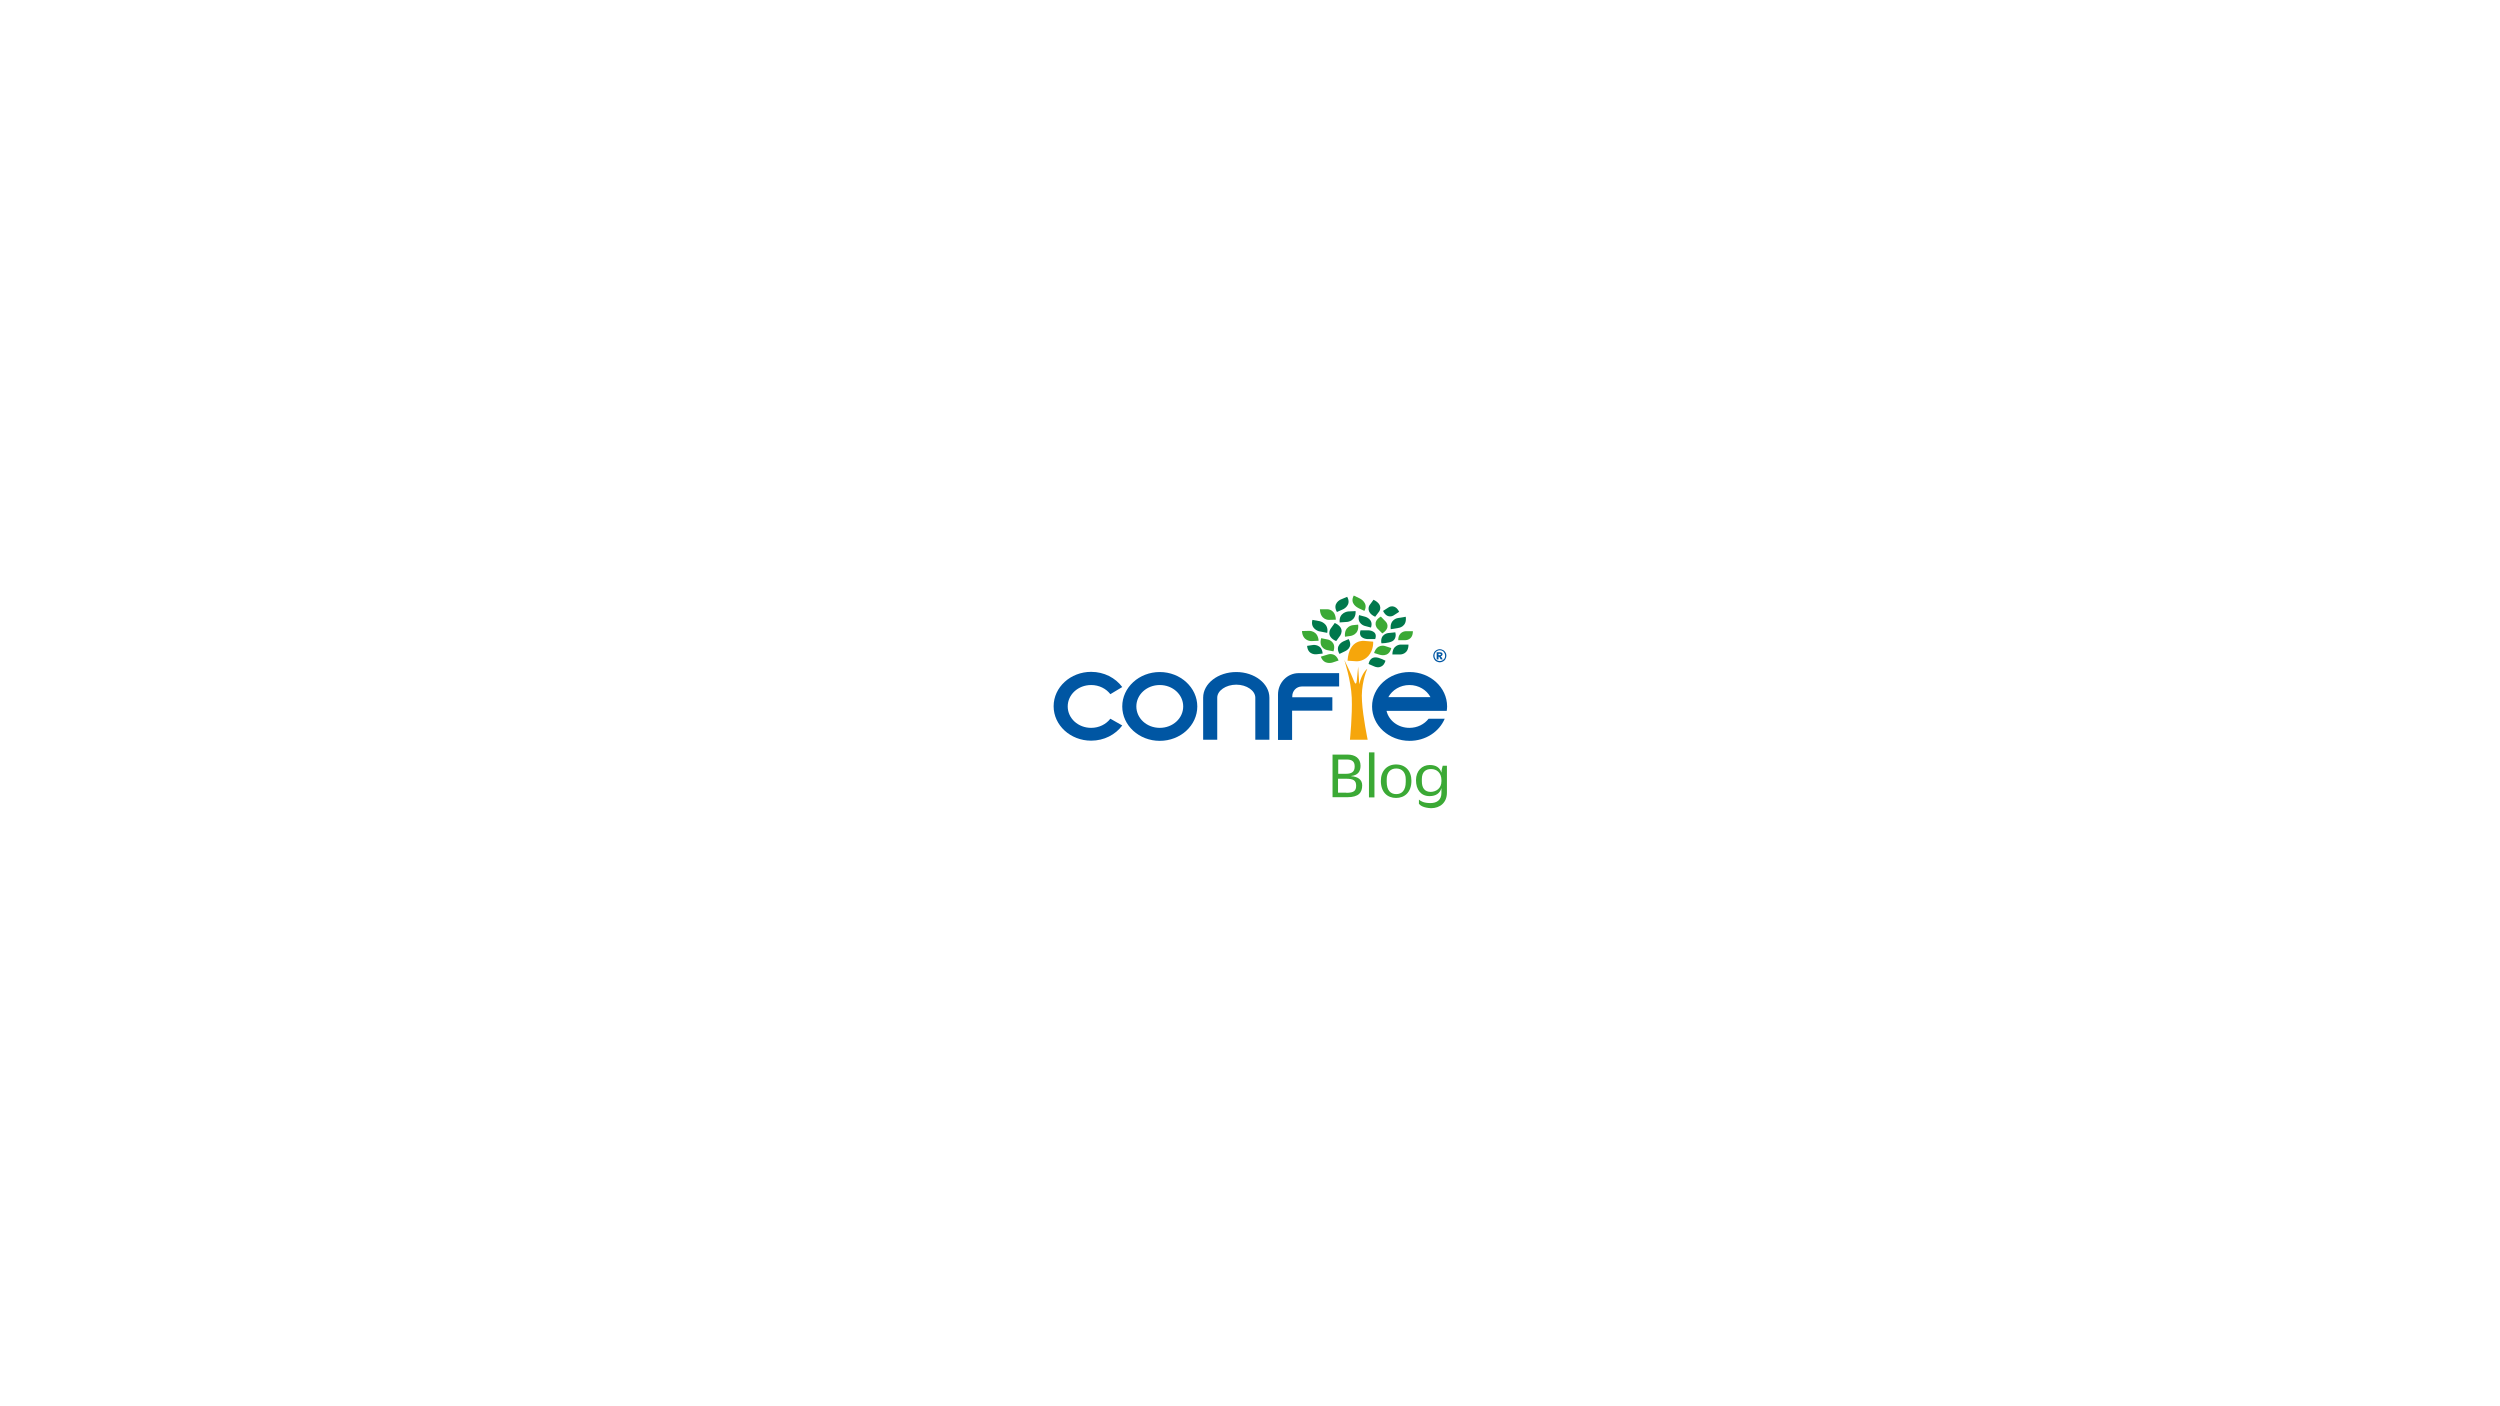
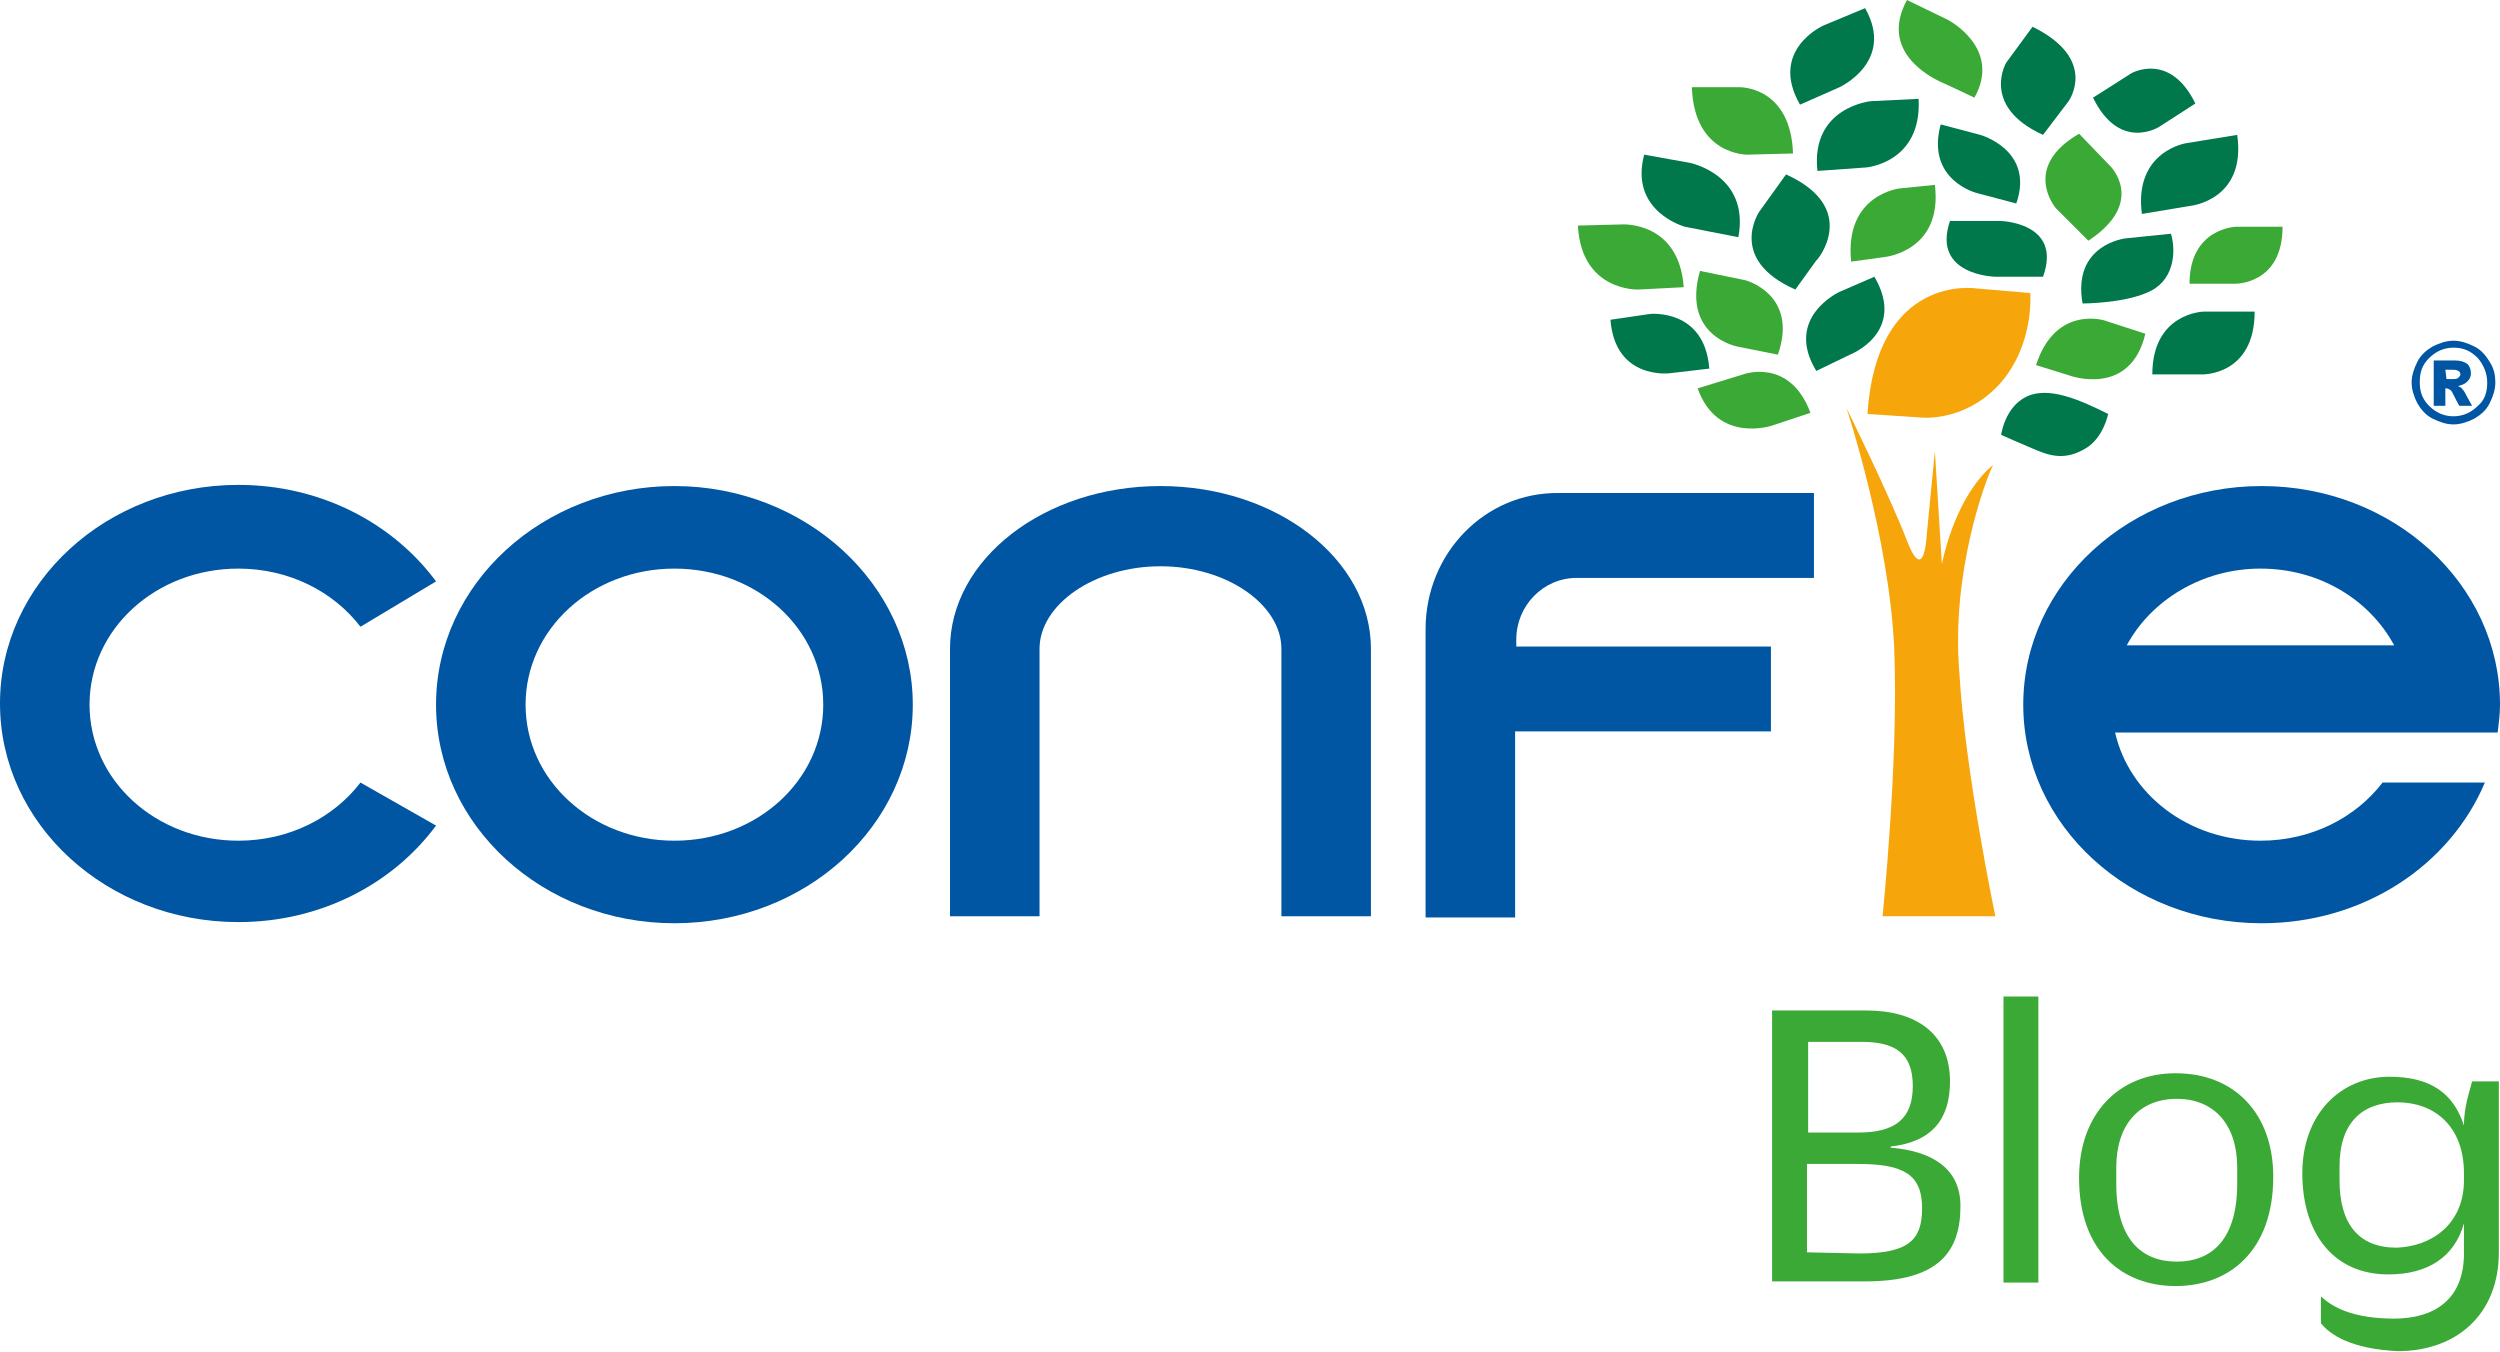
- <svg xmlns="http://www.w3.org/2000/svg" version="1.1" id="Capa_1" x="0px" y="0px" viewBox="0 0 1366 768" style="enable-background:new 0 0 1366 768;" xml:space="preserve">
+ <svg xmlns="http://www.w3.org/2000/svg" version="1.1" id="Capa_1" x="0px" y="0px" viewBox="0 0 215 116.2" style="enable-background:new 0 0 215 116.2;" xml:space="preserve">
  <style type="text/css">
	.st0{fill:#0056A3;}
	.st1{fill:#F6A60B;}
	.st2{fill:#3BA935;}
	.st3{fill:#00784C;}
</style>
  <g>
-     <path id="XMLID_210_" class="st0" d="M606.7,392.7c-2.3,3-6.1,5-10.5,5c-7.1,0-12.8-5.2-12.8-11.7c0-6.5,5.7-11.7,12.8-11.7   c4.4,0,8.2,2,10.5,5l6.5-3.9c-3.7-5-9.9-8.3-17-8.3c-11.3,0-20.5,8.4-20.5,18.8c0,10.4,9.2,18.8,20.5,18.8c7.1,0,13.3-3.3,17-8.3   L606.7,392.7z" />
-     <path id="XMLID_207_" class="st0" d="M633.7,367.2c-11.3,0-20.5,8.4-20.5,18.8c0,10.4,9.2,18.8,20.5,18.8   c11.3,0,20.5-8.4,20.5-18.8C654.2,375.7,645,367.2,633.7,367.2z M633.7,397.7c-7.1,0-12.8-5.2-12.8-11.7c0-6.5,5.7-11.7,12.8-11.7   c7.1,0,12.8,5.2,12.8,11.7C646.5,392.5,640.8,397.7,633.7,397.7z" />
-     <path id="XMLID_206_" class="st0" d="M675.5,367.2c-10,0-18.1,6.3-18.1,14v23h7.7v-23h0c0-3.8,4.7-7.1,10.4-7.1   c5.7,0,10.4,3.3,10.4,7.1h0v23h7.7v-23h0C693.6,373.5,685.5,367.2,675.5,367.2z" />
-     <path id="XMLID_205_" class="st0" d="M698.3,379.5L698.3,379.5l0,24.8h7.7v-16H728V381h-21.9v-0.6l0,0c0-2.9,2.3-5.3,5.2-5.3h20.4   v-7.3h-21.9C703.4,367.7,698.3,373,698.3,379.5z" />
-     <path id="XMLID_202_" class="st0" d="M780.6,392.7c-2.3,3-6.1,5-10.5,5c-6.2,0-11.3-4-12.5-9.3h25.1h7.8h0l0,0   c0.1-0.8,0.2-1.6,0.2-2.4c0-10.4-9.2-18.8-20.5-18.8c-11.3,0-20.5,8.4-20.5,18.8c0,10.4,9.2,18.8,20.5,18.8c8.8,0,16.2-5,19.2-12.1   H780.6z M770.1,374.3c5.1,0,9.4,2.7,11.5,6.6h-23C760.7,377,765.1,374.3,770.1,374.3z" />
+     <path id="XMLID_210_" class="st0" d="M31,67.3c-2.3,3-6.1,5-10.5,5c-7.1,0-12.8-5.2-12.8-11.7s5.7-11.7,12.8-11.7   c4.4,0,8.2,2,10.5,5l6.5-3.9c-3.7-5-9.9-8.3-17-8.3C9.2,41.7,0,50.1,0,60.5s9.2,18.8,20.5,18.8c7.1,0,13.3-3.3,17-8.3L31,67.3z" />
+     <path id="XMLID_207_" class="st0" d="M58,41.8c-11.3,0-20.5,8.4-20.5,18.8S46.7,79.4,58,79.4S78.5,71,78.5,60.6   C78.5,50.3,69.3,41.8,58,41.8z M58,72.3c-7.1,0-12.8-5.2-12.8-11.7S50.9,48.9,58,48.9s12.8,5.2,12.8,11.7S65.1,72.3,58,72.3z" />
+     <path id="XMLID_206_" class="st0" d="M99.8,41.8c-10,0-18.1,6.3-18.1,14v23h7.7v-23l0,0c0-3.8,4.7-7.1,10.4-7.1s10.4,3.3,10.4,7.1   l0,0v23h7.7v-23l0,0C117.9,48.1,109.8,41.8,99.8,41.8z" />
+     <path id="XMLID_205_" class="st0" d="M122.6,54.1L122.6,54.1v24.8h7.7v-16h22v-7.3h-21.9V55l0,0c0-2.9,2.3-5.3,5.2-5.3H156v-7.3   h-21.9C127.7,42.3,122.6,47.6,122.6,54.1z" />
+     <path id="XMLID_202_" class="st0" d="M204.9,67.3c-2.3,3-6.1,5-10.5,5c-6.2,0-11.3-4-12.5-9.3H207h7.8l0,0l0,0   c0.1-0.8,0.2-1.6,0.2-2.4c0-10.4-9.2-18.8-20.5-18.8S174,50.2,174,60.6s9.2,18.8,20.5,18.8c8.8,0,16.2-5,19.2-12.1H204.9z    M194.4,48.9c5.1,0,9.4,2.7,11.5,6.6h-23C185,51.6,189.4,48.9,194.4,48.9z" />
    <g id="XMLID_196_">
-       <path id="XMLID_197_" class="st0" d="M790.3,358.3c0,0.6-0.2,1.2-0.5,1.8c-0.3,0.6-0.8,1-1.3,1.3c-0.6,0.3-1.2,0.5-1.8,0.5    c-0.6,0-1.2-0.2-1.8-0.5c-0.6-0.3-1-0.8-1.3-1.3c-0.3-0.6-0.5-1.2-0.5-1.8c0-0.6,0.2-1.2,0.5-1.8c0.3-0.6,0.8-1,1.3-1.3    c0.6-0.3,1.2-0.5,1.8-0.5c0.6,0,1.2,0.2,1.8,0.5c0.6,0.3,1,0.8,1.3,1.3C790.2,357.1,790.3,357.7,790.3,358.3z M789.6,358.3    c0-0.8-0.3-1.5-0.8-2.1c-0.6-0.6-1.2-0.9-2.1-0.9c-0.8,0-1.5,0.3-2.1,0.9c-0.6,0.6-0.8,1.2-0.8,2.1s0.3,1.5,0.8,2    c0.6,0.6,1.3,0.9,2.1,0.9c0.8,0,1.5-0.3,2.1-0.9C789.4,359.8,789.6,359.1,789.6,358.3z M785.1,356.4h1.7c0.5,0,0.8,0.1,1.1,0.3    c0.2,0.2,0.3,0.5,0.3,0.8c0,0.3-0.1,0.5-0.3,0.7c-0.2,0.2-0.4,0.3-0.8,0.4c0.1,0.1,0.3,0.1,0.3,0.2c0.1,0.1,0.2,0.2,0.3,0.4    c0,0,0.2,0.4,0.6,1.1h-1.1c-0.4-0.7-0.6-1.2-0.7-1.3c-0.1-0.1-0.3-0.2-0.4-0.2c0,0-0.1,0-0.1,0v1.5h-1V356.4z M786.1,358h0.4    c0.3,0,0.5,0,0.6-0.1c0.1-0.1,0.2-0.2,0.2-0.3c0-0.1-0.1-0.3-0.2-0.3c-0.1-0.1-0.3-0.1-0.6-0.1h-0.5V358z" />
+       <path id="XMLID_197_" class="st0" d="M214.6,32.9c0,0.6-0.2,1.2-0.5,1.8c-0.3,0.6-0.8,1-1.3,1.3c-0.6,0.3-1.2,0.5-1.8,0.5    s-1.2-0.2-1.8-0.5s-1-0.8-1.3-1.3c-0.3-0.6-0.5-1.2-0.5-1.8c0-0.6,0.2-1.2,0.5-1.8c0.3-0.6,0.8-1,1.3-1.3c0.6-0.3,1.2-0.5,1.8-0.5    s1.2,0.2,1.8,0.5s1,0.8,1.3,1.3C214.5,31.7,214.6,32.3,214.6,32.9z M213.9,32.9c0-0.8-0.3-1.5-0.8-2.1c-0.6-0.6-1.2-0.9-2.1-0.9    c-0.8,0-1.5,0.3-2.1,0.9s-0.8,1.2-0.8,2.1s0.3,1.5,0.8,2c0.6,0.6,1.3,0.9,2.1,0.9s1.5-0.3,2.1-0.9    C213.7,34.4,213.9,33.7,213.9,32.9z M209.4,31h1.7c0.5,0,0.8,0.1,1.1,0.3c0.2,0.2,0.3,0.5,0.3,0.8s-0.1,0.5-0.3,0.7    s-0.4,0.3-0.8,0.4c0.1,0.1,0.3,0.1,0.3,0.2c0.1,0.1,0.2,0.2,0.3,0.4c0,0,0.2,0.4,0.6,1.1h-1.1c-0.4-0.7-0.6-1.2-0.7-1.3    c-0.1-0.1-0.3-0.2-0.4-0.2h-0.1v1.5h-1V31H209.4z M210.4,32.6h0.4c0.3,0,0.5,0,0.6-0.1s0.2-0.2,0.2-0.3c0-0.1-0.1-0.3-0.2-0.3    c-0.1-0.1-0.3-0.1-0.6-0.1h-0.5L210.4,32.6L210.4,32.6z" />
    </g>
    <g>
      <g id="XMLID_193_">
-         <path id="XMLID_195_" class="st1" d="M747.1,365.4c0,0-3,2.1-4.4,8.5l-0.6-9.7l-0.7,7.2c0,0-0.2,4.4-1.7,0.5     c-1.5-3.9-5.2-11.4-5.2-11.4s3.7,11.2,4.1,20.7c0.4,9.5-1,23-1,23h9.7c0,0-2.6-12.4-3.1-21C743.5,374.7,746.4,366.8,747.1,365.4z     " />
-         <path id="XMLID_194_" class="st1" d="M750.3,350.6l-4.7-0.4c0,0-8.5-1.3-9.3,10.8l4.5,0.3c0,0,3.7,0.5,6.8-2.8     C750.7,355.1,750.3,350.6,750.3,350.6z" />
+         <path id="XMLID_195_" class="st1" d="M171.4,40c0,0-3,2.1-4.4,8.5l-0.6-9.7l-0.7,7.2c0,0-0.2,4.4-1.7,0.5s-5.2-11.4-5.2-11.4     s3.7,11.2,4.1,20.7c0.4,9.5-1,23-1,23h9.7c0,0-2.6-12.4-3.1-21C167.8,49.3,170.7,41.4,171.4,40z" />
+         <path id="XMLID_194_" class="st1" d="M174.6,25.2l-4.7-0.4c0,0-8.5-1.3-9.3,10.8l4.5,0.3c0,0,3.7,0.5,6.8-2.8     C175,29.7,174.6,25.2,174.6,25.2z" />
      </g>
      <g id="XMLID_183_">
-         <path id="XMLID_192_" class="st2" d="M750.8,356.8l2.9,0.9c0,0,5.2,1.9,6.5-3.6l-3.4-1.1C756.9,353,752.5,351.5,750.8,356.8z" />
-         <path id="XMLID_191_" class="st2" d="M768,344.9c0,0-4,0.1-4,4.9h3.9c0,0,4.1,0.1,4.1-4.9H768z" />
-         <path id="XMLID_190_" class="st2" d="M755.3,346.1c5-3.3,1.9-6.4,1.9-6.4l-2.7-2.8c-5,2.9-2,6.4-2,6.4L755.3,346.1z" />
-         <path id="XMLID_189_" class="st2" d="M743.2,327.1l-3.5-1.7c-2.4,4.4,2,6.6,2.8,7c0.7,0.3,3,1.4,3,1.4     C747.9,329.5,743.2,327.1,743.2,327.1z" />
-         <path id="XMLID_188_" class="st2" d="M739.1,341.6c0,0-4.8,0.5-4.2,6.3l2.9-0.4c0,0,5-0.5,4.3-6.2L739.1,341.6z" />
-         <path id="XMLID_187_" class="st2" d="M726,338.7l3.9-0.1c-0.2-5.8-4.6-5.7-4.6-5.7h-4.1C721.4,338.8,726,338.7,726,338.7z" />
-         <path id="XMLID_186_" class="st2" d="M715.2,344.7l-3.8,0.1c0.3,5.7,5.2,5.5,5.2,5.5l3.9-0.2     C720.1,344.4,715.2,344.7,715.2,344.7z" />
-         <path id="XMLID_185_" class="st2" d="M725.1,355.2l3.5,0.7c1.8-5.2-2.8-6.4-2.8-6.4l-3.9-0.8     C720.3,354.3,725.1,355.2,725.1,355.2z" />
-         <path id="XMLID_184_" class="st2" d="M725.6,357.6l-3.9,1.2c1.7,4.8,6.4,3.2,6.4,3.2l3.3-1.1     C729.6,356.1,725.6,357.6,725.6,357.6z" />
+         <path id="XMLID_192_" class="st2" d="M175.1,31.4l2.9,0.9c0,0,5.2,1.9,6.5-3.6l-3.4-1.1C181.2,27.6,176.8,26.1,175.1,31.4z" />
+         <path id="XMLID_191_" class="st2" d="M192.3,19.5c0,0-4,0.1-4,4.9h3.9c0,0,4.1,0.1,4.1-4.9H192.3z" />
+         <path id="XMLID_190_" class="st2" d="M179.6,20.7c5-3.3,1.9-6.4,1.9-6.4l-2.7-2.8c-5,2.9-2,6.4-2,6.4L179.6,20.7z" />
+         <path id="XMLID_189_" class="st2" d="M167.5,1.7L164,0c-2.4,4.4,2,6.6,2.8,7c0.7,0.3,3,1.4,3,1.4C172.2,4.1,167.5,1.7,167.5,1.7z     " />
+         <path id="XMLID_188_" class="st2" d="M163.4,16.2c0,0-4.8,0.5-4.2,6.3l2.9-0.4c0,0,5-0.5,4.3-6.2L163.4,16.2z" />
+         <path id="XMLID_187_" class="st2" d="M150.3,13.3l3.9-0.1c-0.2-5.8-4.6-5.7-4.6-5.7h-4.1C145.7,13.4,150.3,13.3,150.3,13.3z" />
+         <path id="XMLID_186_" class="st2" d="M139.5,19.3l-3.8,0.1c0.3,5.7,5.2,5.5,5.2,5.5l3.9-0.2C144.4,19,139.5,19.3,139.5,19.3z" />
+         <path id="XMLID_185_" class="st2" d="M149.4,29.8l3.5,0.7c1.8-5.2-2.8-6.4-2.8-6.4l-3.9-0.8C144.6,28.9,149.4,29.8,149.4,29.8z" />
+         <path id="XMLID_184_" class="st2" d="M149.9,32.2l-3.9,1.2c1.7,4.8,6.4,3.2,6.4,3.2l3.3-1.1C153.9,30.7,149.9,32.2,149.9,32.2z" />
      </g>
      <g id="XMLID_163_">
-         <path id="XMLID_182_" class="st3" d="M750,359.5c-1.9,0.9-2.2,3.3-2.2,3.3s1.8,0.8,3,1.3c1.2,0.5,2.5,0.9,4.2-0.1     c1.6-0.9,2-3,2-3C754.6,359.8,751.9,358.6,750,359.5z" />
-         <path id="XMLID_181_" class="st3" d="M762.4,345.5l-3.9,0.4c0,0-4.6,0.5-3.7,5.6c0,0,3.8,0,5.9-1.1     C762.8,349.3,762.8,346.8,762.4,345.5z" />
-         <path id="XMLID_180_" class="st3" d="M747.7,344.4h-4.3c-1.6,4.7,3.9,4.8,3.9,4.8h4.1C753.1,344.5,747.7,344.4,747.7,344.4z" />
-         <path id="XMLID_179_" class="st3" d="M765.2,352.2c0,0-4.4,0.1-4.4,5.4h4.3c0,0,4.5,0.1,4.5-5.4H765.2z" />
-         <path id="XMLID_178_" class="st3" d="M759.9,343.8l4.2-0.7c0,0,4.8-0.5,4-6.1l-4.3,0.7C763.7,337.7,759.2,338.4,759.9,343.8z" />
-         <path id="XMLID_177_" class="st3" d="M761.4,336.3l3.1-2c-2.2-4.5-5.5-2.6-5.5-2.6l-3.3,2.1C758,338.5,761.4,336.3,761.4,336.3z" />
-         <path id="XMLID_176_" class="st3" d="M751.4,337l2.2-2.9c0,0,2.6-3.6-3.1-6.4l-2.2,3C748.3,330.6,745.9,334.5,751.4,337z" />
-         <path id="XMLID_175_" class="st3" d="M732,340.1l4.2-0.3c0,0,4.8-0.4,4.5-5.9l-4.1,0.2C736.6,334.1,731.4,334.6,732,340.1z" />
-         <path id="XMLID_174_" class="st3" d="M745.7,342l3.4,0.9c1.6-4.6-3.1-5.9-3.1-5.9l-3.4-0.9C741.3,340.9,745.7,342,745.7,342z" />
-         <path id="XMLID_173_" class="st3" d="M733.9,332.9c0,0,4.8-2.2,2.2-6.8l-3.6,1.5c0,0-4.7,2.1-2,6.8L733.9,332.9z" />
-         <path id="XMLID_172_" class="st3" d="M729.3,340.4l-2.3,3.2c0,0-2.8,4.1,3.1,6.7l1.8-2.5C732,347.8,735.7,343.3,729.3,340.4z" />
-         <path id="XMLID_171_" class="st3" d="M721,339.4l-3.9-0.7c-1.3,4.9,3.5,6.2,3.5,6.2l4.6,0.9C726.2,340.4,721,339.4,721,339.4z" />
-         <path id="XMLID_170_" class="st3" d="M717.6,352.4l-3.4,0.5c0.4,5.2,5.1,4.6,5.1,4.6l3.4-0.4     C722.3,351.9,717.6,352.4,717.6,352.4z" />
-         <path id="XMLID_165_" class="st3" d="M733.9,350.5c0,0-4.8,2.2-2,6.8l2.9-1.4c0,0,4.9-1.9,2.1-6.7L733.9,350.5z" />
+         <path id="XMLID_182_" class="st3" d="M174.3,34.1c-1.9,0.9-2.2,3.3-2.2,3.3s1.8,0.8,3,1.3s2.5,0.9,4.2-0.1c1.6-0.9,2-3,2-3     C178.9,34.4,176.2,33.2,174.3,34.1z" />
+         <path id="XMLID_181_" class="st3" d="M186.7,20.1l-3.9,0.4c0,0-4.6,0.5-3.7,5.6c0,0,3.8,0,5.9-1.1     C187.1,23.9,187.1,21.4,186.7,20.1z" />
+         <path id="XMLID_180_" class="st3" d="M172,19h-4.3c-1.6,4.7,3.9,4.8,3.9,4.8h4.1C177.4,19.1,172,19,172,19z" />
+         <path id="XMLID_179_" class="st3" d="M189.5,26.8c0,0-4.4,0.1-4.4,5.4h4.3c0,0,4.5,0.1,4.5-5.4H189.5z" />
+         <path id="XMLID_178_" class="st3" d="M184.2,18.4l4.2-0.7c0,0,4.8-0.5,4-6.1l-4.3,0.7C188,12.3,183.5,13,184.2,18.4z" />
+         <path id="XMLID_177_" class="st3" d="M185.7,10.9l3.1-2c-2.2-4.5-5.5-2.6-5.5-2.6L180,8.4C182.3,13.1,185.7,10.9,185.7,10.9z" />
+         <path id="XMLID_176_" class="st3" d="M175.7,11.6l2.2-2.9c0,0,2.6-3.6-3.1-6.4l-2.2,3C172.6,5.2,170.2,9.1,175.7,11.6z" />
+         <path id="XMLID_175_" class="st3" d="M156.3,14.7l4.2-0.3c0,0,4.8-0.4,4.5-5.9l-4.1,0.2C160.9,8.7,155.7,9.2,156.3,14.7z" />
+         <path id="XMLID_174_" class="st3" d="M170,16.6l3.4,0.9c1.6-4.6-3.1-5.9-3.1-5.9l-3.4-0.9C165.6,15.5,170,16.6,170,16.6z" />
+         <path id="XMLID_173_" class="st3" d="M158.2,7.5c0,0,4.8-2.2,2.2-6.8l-3.6,1.5c0,0-4.7,2.1-2,6.8L158.2,7.5z" />
+         <path id="XMLID_172_" class="st3" d="M153.6,15l-2.3,3.2c0,0-2.8,4.1,3.1,6.7l1.8-2.5C156.3,22.4,160,17.9,153.6,15z" />
+         <path id="XMLID_171_" class="st3" d="M145.3,14l-3.9-0.7c-1.3,4.9,3.5,6.2,3.5,6.2l4.6,0.9C150.5,15,145.3,14,145.3,14z" />
+         <path id="XMLID_170_" class="st3" d="M141.9,27l-3.4,0.5c0.4,5.2,5.1,4.6,5.1,4.6l3.4-0.4C146.6,26.5,141.9,27,141.9,27z" />
+         <path id="XMLID_165_" class="st3" d="M158.2,25.1c0,0-4.8,2.2-2,6.8l2.9-1.4c0,0,4.9-1.9,2.1-6.7L158.2,25.1z" />
      </g>
    </g>
    <g>
-       <path class="st2" d="M728,412.3h8.2c4.3,0,7.2,2,7.2,6.1c0,3.2-1.5,5.2-5.1,5.6v0.1c3.7,0.3,6,1.9,6,5c0,3.9-1.8,6.5-8.2,6.5h-8    V412.3z M735.5,422.8c3.2,0,4.7-1.2,4.7-4c0-2.8-1.5-3.8-4.4-3.8h-4.6v7.8H735.5z M735.6,433.2c4.3,0,5.4-1.2,5.4-3.9    c0-2.9-1.6-3.8-5.5-3.8h-4.4v7.6H735.6z" />
-       <path class="st2" d="M748,411.1h3v24.6h-3V411.1z" />
-       <path class="st2" d="M754.5,426.7L754.5,426.7c0-5.5,3.4-9,8.3-9c5.1,0,8.4,3.5,8.4,8.9v0c0,6.4-3.8,9.4-8.4,9.4    S754.5,433,754.5,426.7z M768.1,427.2v-1.4c0-3.7-2-5.9-5.2-5.9c-3.2,0-5.2,2.2-5.2,5.9v1.4c0,4.8,2.2,6.7,5.2,6.7    S768.1,432,768.1,427.2z" />
-       <path class="st2" d="M775.3,439.2v-2.3c1,0.9,2.7,1.9,6.3,1.9c3.4,0,6-1.6,6-5.6v-2.6c-0.8,2.9-3.1,4.4-6.5,4.4    c-4.7,0-7.4-3.5-7.4-8.7v0c0-5.1,3.3-8.3,7.5-8.3c3.5,0,5.5,1.4,6.4,4.2c0-1,0.2-2,0.4-2.7l0.3-1.1h2.3v14.7    c0,5.4-3.7,8.5-8.7,8.5C777.9,441.4,776.1,440.2,775.3,439.2z M787.6,426.9v-0.6c0-4.1-2.6-6.1-5.7-6.1c-3,0-5,1.7-5,5.5v1.2    c0,3.7,1.6,5.8,4.9,5.8C784.8,432.6,787.6,430.7,787.6,426.9z" />
+       <path class="st2" d="M152.3,86.9h8.2c4.3,0,7.2,2,7.2,6.1c0,3.2-1.5,5.2-5.1,5.6v0.1c3.7,0.3,6,1.9,6,5c0,3.9-1.8,6.5-8.2,6.5h-8    V86.9H152.3z M159.8,97.4c3.2,0,4.7-1.2,4.7-4s-1.5-3.8-4.4-3.8h-4.6v7.8H159.8z M159.9,107.8c4.3,0,5.4-1.2,5.4-3.9    c0-2.9-1.6-3.8-5.5-3.8h-4.4v7.6L159.9,107.8L159.9,107.8z" />
+       <path class="st2" d="M172.3,85.7h3v24.6h-3V85.7z" />
+       <path class="st2" d="M178.8,101.3L178.8,101.3c0-5.5,3.4-9,8.3-9c5.1,0,8.4,3.5,8.4,8.9l0,0c0,6.4-3.8,9.4-8.4,9.4    S178.8,107.6,178.8,101.3z M192.4,101.8v-1.4c0-3.7-2-5.9-5.2-5.9s-5.2,2.2-5.2,5.9v1.4c0,4.8,2.2,6.7,5.2,6.7    S192.4,106.6,192.4,101.8z" />
+       <path class="st2" d="M199.6,113.8v-2.3c1,0.9,2.7,1.9,6.3,1.9c3.4,0,6-1.6,6-5.6v-2.6c-0.8,2.9-3.1,4.4-6.5,4.4    c-4.7,0-7.4-3.5-7.4-8.7l0,0c0-5.1,3.3-8.3,7.5-8.3c3.5,0,5.5,1.4,6.4,4.2c0-1,0.2-2,0.4-2.7l0.3-1.1h2.3v14.7    c0,5.4-3.7,8.5-8.7,8.5C202.2,116,200.4,114.8,199.6,113.8z M211.9,101.5v-0.6c0-4.1-2.6-6.1-5.7-6.1c-3,0-5,1.7-5,5.5v1.2    c0,3.7,1.6,5.8,4.9,5.8C209.1,107.2,211.9,105.3,211.9,101.5z" />
    </g>
  </g>
</svg>
